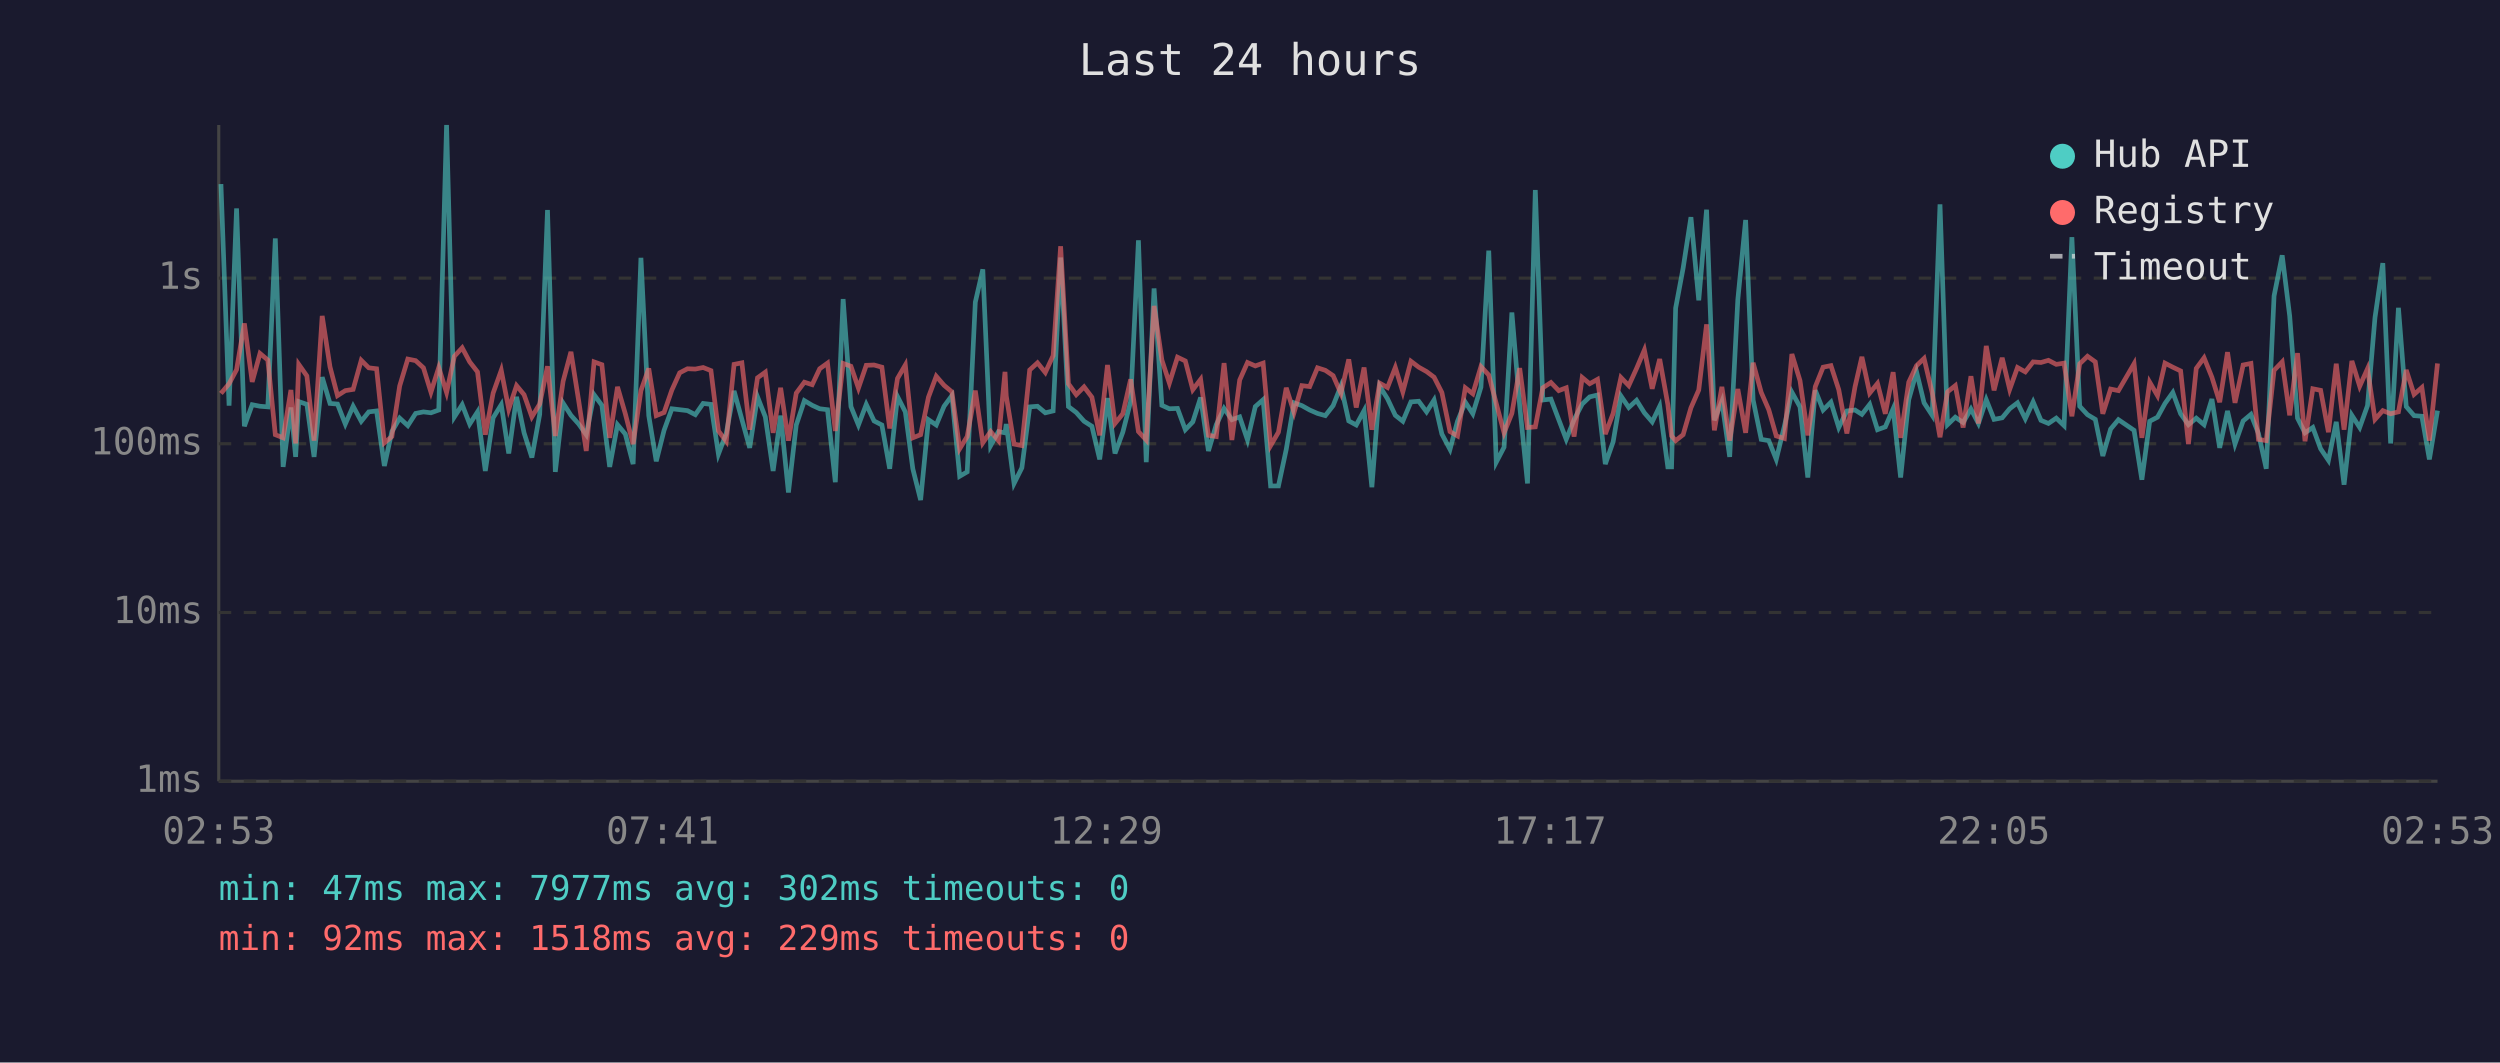
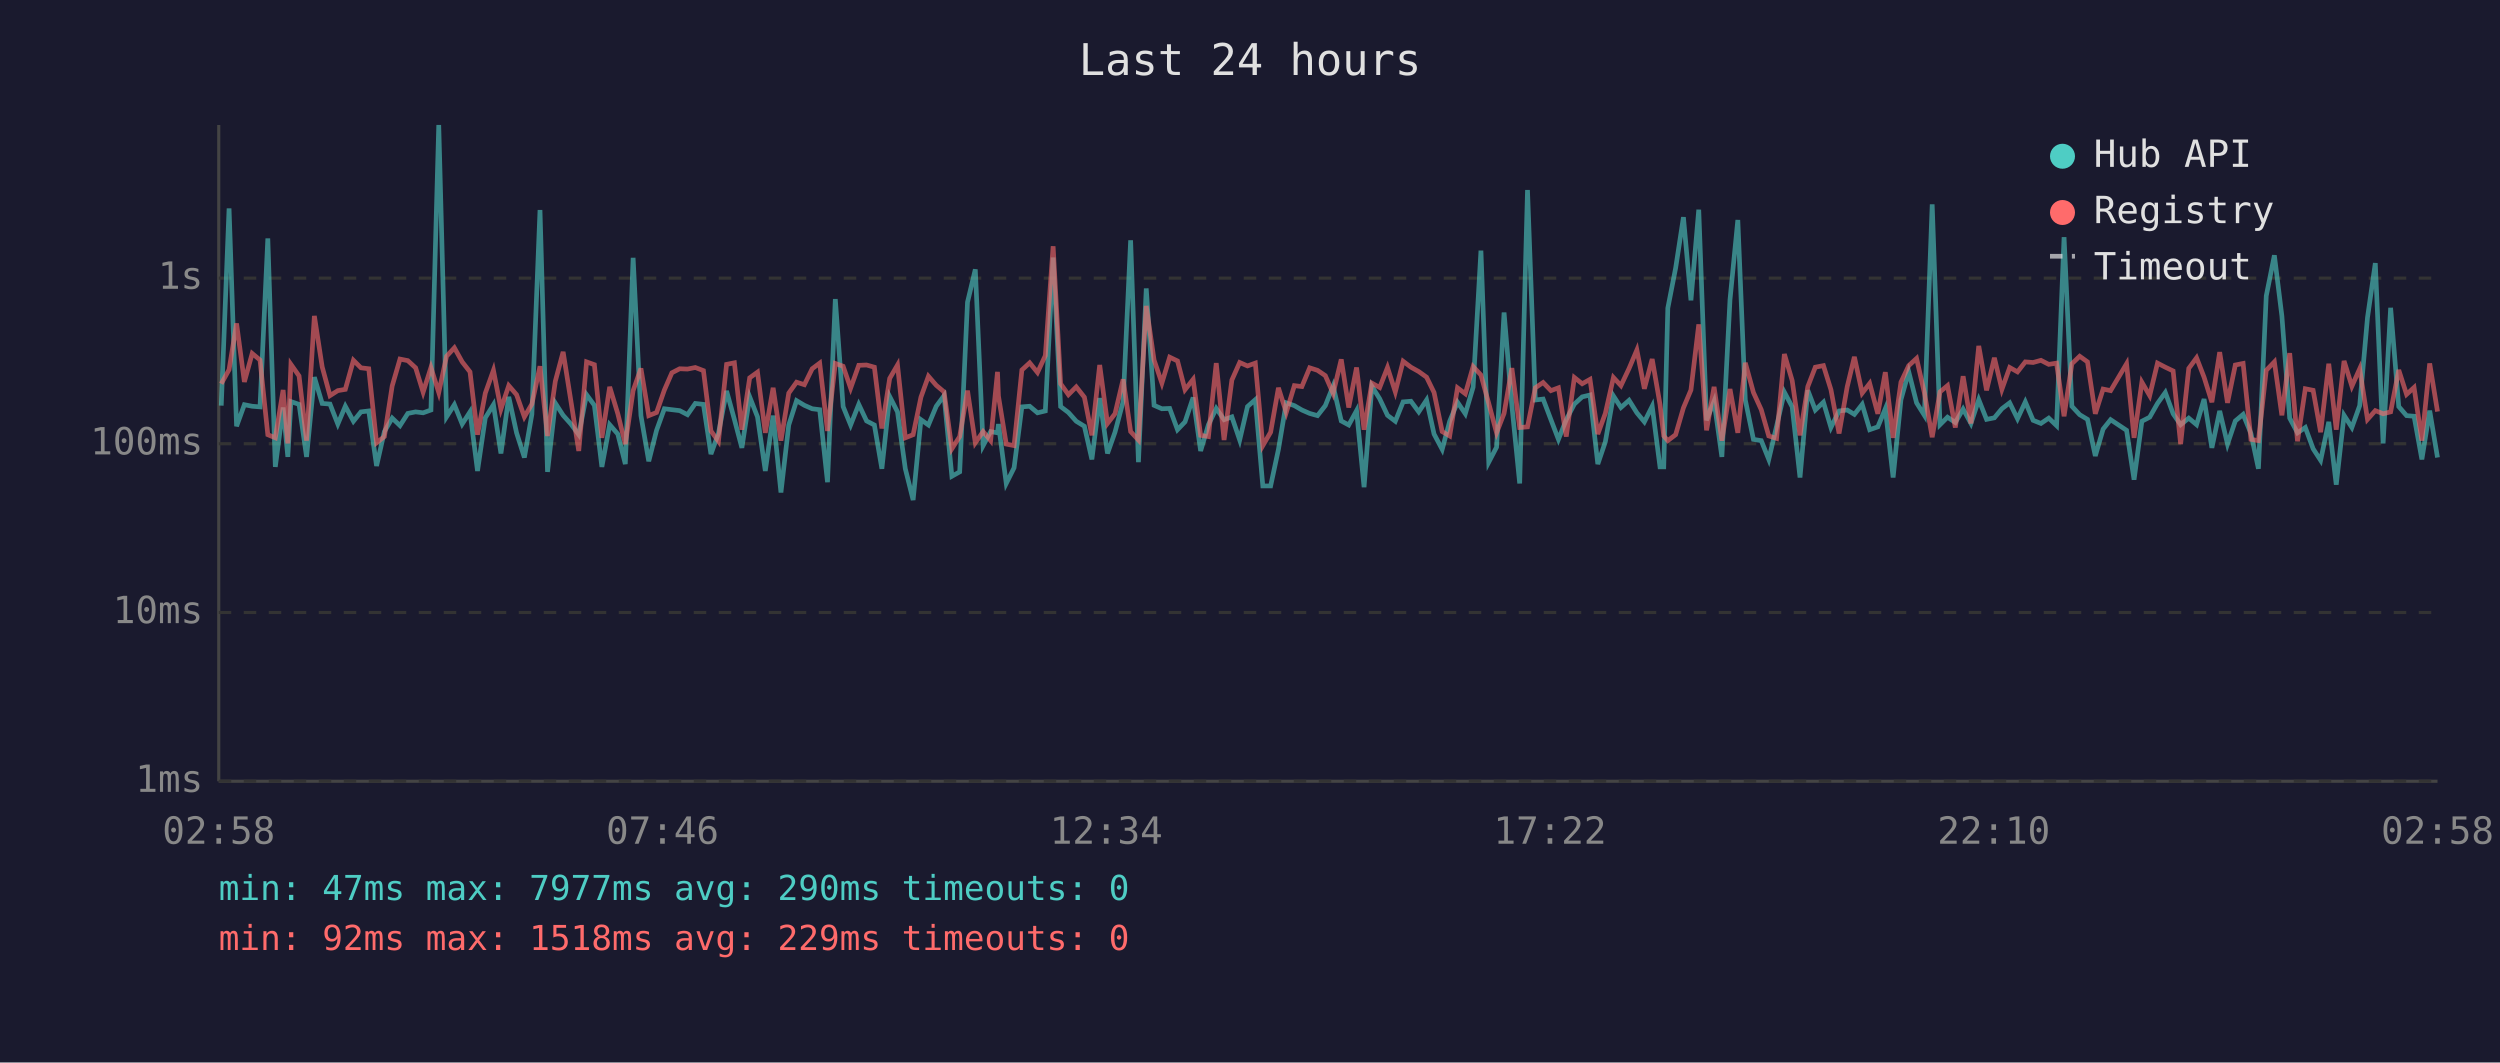
<svg xmlns="http://www.w3.org/2000/svg" viewBox="0 0 800 340" font-family="monospace" font-size="12">
  <rect width="800" height="340" fill="#1a1a2e" />
  <text x="400" y="24" fill="#e0e0e0" font-size="14" text-anchor="middle">Last 24 hours</text>
  <line x1="70" y1="40" x2="70" y2="250" stroke="#444" stroke-width="1" />
  <line x1="70" y1="250" x2="780" y2="250" stroke="#444" stroke-width="1" />
  <line x1="70" y1="250" x2="780" y2="250" stroke="#333" stroke-width="1" stroke-dasharray="4" />
  <text x="65" y="250" fill="#888" text-anchor="end" dominant-baseline="middle">1ms</text>
  <line x1="70" y1="196" x2="780" y2="196" stroke="#333" stroke-width="1" stroke-dasharray="4" />
  <text x="65" y="196" fill="#888" text-anchor="end" dominant-baseline="middle">10ms</text>
  <line x1="70" y1="142" x2="780" y2="142" stroke="#333" stroke-width="1" stroke-dasharray="4" />
  <text x="65" y="142" fill="#888" text-anchor="end" dominant-baseline="middle">100ms</text>
  <line x1="70" y1="89" x2="780" y2="89" stroke="#333" stroke-width="1" stroke-dasharray="4" />
  <text x="65" y="89" fill="#888" text-anchor="end" dominant-baseline="middle">1s</text>
-   <text x="70" y="270" fill="#888" text-anchor="middle">02:53</text>
-   <text x="212" y="270" fill="#888" text-anchor="middle">07:41</text>
-   <text x="354" y="270" fill="#888" text-anchor="middle">12:29</text>
-   <text x="496" y="270" fill="#888" text-anchor="middle">17:17</text>
-   <text x="638" y="270" fill="#888" text-anchor="middle">22:05</text>
-   <text x="780" y="270" fill="#888" text-anchor="middle">02:53</text>
-   <polyline points="70.7,58.9 73.3,129.8 75.7,66.7 78.2,136.4 80.7,129.5 83.2,130.0 85.7,130.2 88.1,76.3 90.6,149.4 93.1,130.4 94.6,146.2 95.6,128.5 98.2,129.4 100.5,146.2 103.1,120.7 105.6,129.1 108.0,129.3 110.5,135.7 113.0,130.0 115.6,134.8 118.0,131.8 120.5,131.5 123.0,149.1 125.4,138.1 127.9,133.8 130.5,136.2 133.0,132.3 135.5,131.8 137.9,132.1 140.4,131.2 142.9,40.0 145.4,133.4 147.9,129.5 150.3,135.7 152.8,131.8 155.3,150.7 157.8,133.7 160.4,129.5 162.8,145.1 165.3,127.0 167.7,138.5 170.2,146.4 172.7,132.6 175.2,67.2 177.7,151.0 180.2,129.0 182.7,132.9 185.2,135.7 187.6,139.1 190.1,126.3 192.6,129.7 195.1,149.4 197.6,135.9 200.1,138.9 202.6,148.5 205.1,82.5 207.6,133.0 210.0,147.6 212.5,137.7 215.0,130.8 217.5,131.1 220.0,131.4 222.5,132.7 225.0,129.1 227.5,129.4 229.9,145.3 232.4,138.7 234.9,125.1 237.4,134.2 239.9,143.3 242.4,127.0 244.9,133.4 247.4,150.7 249.8,133.0 252.3,157.6 254.8,136.0 257.4,128.2 259.9,129.7 262.3,130.8 264.8,131.1 267.3,154.3 269.8,95.7 272.3,130.1 274.7,136.0 277.2,129.4 279.7,134.7 282.2,136.0 284.7,150.0 287.2,126.9 289.7,131.8 292.1,150.0 294.6,160.0 297.1,134.3 299.6,136.0 302.1,130.0 304.6,126.6 307.1,152.4 309.5,151.0 312.1,96.7 314.5,86.2 317.0,142.6 319.5,138.1 321.6,138.5 322.0,135.7 324.5,154.7 327.0,149.7 329.5,130.2 332.0,130.0 334.5,132.1 337.0,131.5 339.4,82.4 341.9,130.1 344.4,132.0 346.9,134.8 349.4,136.4 351.9,147.0 354.4,127.4 356.8,145.1 359.3,138.3 361.8,128.5 364.3,76.9 366.8,147.9 369.3,92.3 371.8,129.7 374.2,130.8 376.8,130.7 379.3,137.5 381.7,135.0 384.2,127.2 386.7,144.3 389.2,135.9 391.7,130.7 394.2,134.3 396.7,133.4 399.2,140.8 401.7,130.1 404.2,127.9 406.6,155.5 409.1,155.5 411.6,143.8 414.1,128.9 416.6,129.8 419.1,131.2 421.6,132.3 424.1,133.0 426.6,129.8 429.1,123.5 431.6,134.7 434.0,136.0 436.5,131.4 439.0,155.9 441.5,123.6 444.0,127.6 446.5,132.9 448.9,134.8 451.5,128.6 454.0,128.4 456.5,131.8 458.9,128.0 461.4,138.9 464.0,143.8 466.4,134.8 468.9,128.7 471.3,132.4 473.9,123.9 476.4,80.2 478.8,147.9 481.3,143.1 483.8,100.0 486.3,129.8 488.8,154.7 491.3,60.8 493.7,128.0 496.3,127.7 498.8,134.3 501.2,140.6 503.7,134.3 506.3,129.3 508.7,127.0 511.2,126.4 513.7,148.5 516.2,141.4 518.7,126.7 521.2,130.4 523.7,128.1 526.2,132.1 528.7,135.0 531.1,130.0 533.7,149.4 534.9,149.4 536.2,98.6 538.6,85.8 541.1,69.5 543.6,96.1 546.1,67.1 548.6,134.5 551.0,128.4 553.5,146.2 556.1,95.9 558.6,70.4 561.0,128.0 563.6,140.6 566.0,141.0 568.4,147.0 571.0,136.4 573.4,125.5 576.0,130.2 578.5,152.8 580.9,124.9 583.4,131.2 585.9,128.7 588.4,136.8 591.0,131.5 593.6,131.2 595.8,132.6 598.3,129.4 600.8,137.5 603.3,136.6 605.8,130.8 608.2,152.8 610.8,127.9 613.3,119.0 615.7,128.9 618.3,132.9 620.8,65.4 623.2,135.9 625.7,133.5 628.2,135.2 630.7,130.9 633.1,135.5 635.6,127.9 638.1,134.2 640.7,133.7 643.1,130.8 645.6,128.9 648.1,134.0 650.6,128.6 653.1,134.5 655.5,135.5 658.0,133.8 660.5,136.2 663.0,75.9 665.5,130.0 668.0,132.7 670.5,134.2 672.9,145.9 675.4,137.3 677.9,134.3 682.9,137.7 685.4,153.5 687.9,134.8 690.4,133.5 692.8,129.1 695.3,125.6 697.8,132.4 700.3,135.9 702.8,133.8 705.3,135.9 707.8,127.7 710.3,143.3 712.8,131.5 715.2,142.1 717.8,134.7 720.3,132.6 722.7,138.7 725.2,150.0 727.7,94.7 730.3,81.7 732.7,101.1 735.2,133.8 737.6,138.5 740.1,136.8 742.6,143.6 745.1,147.3 747.6,135.0 750.1,155.1 752.6,132.9 755.1,136.8 757.6,129.8 760.0,101.6 762.5,84.2 765.0,141.9 767.5,98.5 770.0,130.1 772.5,133.0 775.0,133.2 777.4,147.0 780.0,131.4" fill="none" stroke="#4ecdc4" stroke-width="1.5" opacity="0.6" />
-   <polyline points="70.7,125.9 73.3,122.8 75.7,118.3 78.2,103.5 80.7,122.2 83.2,113.1 85.7,115.2 88.1,139.1 90.6,140.1 93.1,124.8 94.6,141.9 95.6,116.6 98.2,120.3 100.5,141.0 103.1,101.1 105.6,117.4 108.0,126.6 110.5,125.0 113.0,124.6 115.6,115.3 118.0,117.7 120.5,118.0 123.0,141.7 125.4,139.7 127.9,123.5 130.5,114.9 133.0,115.4 135.5,117.7 137.9,125.5 140.4,117.6 142.9,125.6 145.4,114.0 147.9,111.3 150.3,115.8 152.8,119.0 155.3,139.1 157.8,125.8 160.4,118.5 162.8,130.9 165.3,123.4 167.7,126.3 170.2,133.4 172.7,129.3 175.2,117.2 177.7,139.5 180.2,122.0 182.7,112.6 185.2,128.4 187.6,144.3 190.1,115.8 192.6,116.7 195.1,140.1 197.6,123.8 200.1,132.4 202.6,142.1 205.1,125.0 207.6,117.9 210.0,133.0 212.5,132.0 215.0,124.8 217.5,119.3 220.0,118.0 222.5,118.1 225.0,117.6 227.5,118.6 229.9,137.9 232.4,141.2 234.9,116.6 237.4,116.1 239.9,137.5 242.4,120.9 244.9,119.1 247.4,138.5 249.8,124.1 252.3,141.0 254.8,125.8 257.4,122.3 259.9,123.1 262.3,118.0 264.8,116.2 267.3,137.9 269.8,116.3 272.3,117.2 274.7,124.2 277.2,116.9 279.7,116.8 282.2,117.5 284.7,137.1 287.2,121.1 289.7,116.8 292.1,140.1 294.6,139.1 297.1,127.1 299.6,120.4 302.1,123.3 304.6,125.4 307.1,143.6 309.5,139.7 312.1,125.0 314.5,141.7 317.0,138.1 319.5,141.0 321.6,119.0 322.0,126.7 324.5,142.1 327.0,142.6 329.5,118.4 332.0,116.1 334.5,119.2 337.0,113.8 339.4,78.8 341.9,122.8 344.4,126.3 346.9,123.8 349.4,127.1 351.9,139.3 354.4,116.8 356.8,135.5 359.3,132.4 361.8,121.4 364.3,138.1 366.8,140.8 369.3,97.9 371.8,115.2 374.2,122.6 376.8,114.3 379.3,115.5 381.7,124.7 384.2,121.4 386.7,139.3 389.2,139.7 391.7,116.2 394.2,140.8 396.7,121.6 399.2,116.0 401.7,117.1 404.2,116.2 406.6,142.6 409.1,138.3 411.6,124.1 414.1,132.0 416.6,123.4 419.1,123.7 421.6,117.7 424.1,118.5 426.6,120.2 429.1,125.9 431.6,115.0 434.0,130.4 436.5,117.6 439.0,137.5 441.5,122.6 444.0,124.0 446.5,117.6 448.9,125.4 451.5,115.6 454.0,117.5 456.5,118.9 458.9,120.7 461.4,125.6 464.0,138.1 466.4,139.5 468.9,124.1 471.3,126.0 473.9,117.3 476.4,120.0 478.8,129.1 481.3,138.5 483.8,132.3 486.3,117.8 488.8,136.8 491.3,136.6 493.7,124.1 496.3,122.4 498.8,125.0 501.2,124.1 503.7,139.7 506.3,120.8 508.7,122.8 511.2,121.4 513.7,138.9 516.2,132.3 518.7,120.8 521.2,123.4 523.7,117.9 526.2,112.0 528.7,124.4 531.1,114.9 533.7,129.4 534.9,139.5 536.2,141.0 538.6,139.1 541.1,130.5 543.6,124.8 546.1,103.8 548.6,137.7 551.0,123.8 553.5,141.0 556.1,124.5 558.6,138.5 561.0,116.1 563.6,125.6 566.0,131.1 568.4,139.5 571.0,140.3 573.4,113.3 576.0,121.8 578.5,139.3 580.9,123.7 583.4,117.5 585.9,117.0 588.4,124.7 591.0,138.7 593.6,123.8 595.8,114.2 598.3,125.8 600.8,122.7 603.3,132.4 605.8,119.1 608.2,140.1 610.8,122.3 613.3,117.0 615.7,114.7 618.3,125.7 620.8,139.9 623.2,125.4 625.7,123.4 628.2,136.8 630.7,120.4 633.1,135.5 635.6,110.7 638.1,124.9 640.7,114.5 643.1,124.6 645.6,117.6 648.1,119.0 650.6,115.8 653.1,116.0 655.5,115.3 658.0,116.6 660.5,116.2 663.0,133.2 665.5,116.4 668.0,114.0 670.5,115.8 672.9,132.4 675.4,124.5 677.9,125.0 682.9,116.4 685.4,140.1 687.9,122.3 690.4,126.6 692.8,116.2 695.3,117.5 697.8,118.7 700.3,142.1 702.8,117.9 705.3,114.5 707.8,120.7 710.3,128.7 712.8,112.7 715.2,128.9 717.8,116.8 720.3,116.3 722.7,140.6 725.2,141.0 727.7,118.5 730.3,115.8 732.7,132.9 735.2,113.0 737.6,141.2 740.1,124.4 742.6,124.9 745.1,138.3 747.6,116.4 750.1,137.5 752.6,115.5 755.1,123.6 757.6,118.0 760.0,134.2 762.5,131.4 765.0,132.4 767.5,131.8 770.0,118.4 772.5,126.2 775.0,124.0 777.4,141.0 780.0,116.3" fill="none" stroke="#ff6b6b" stroke-width="1.5" opacity="0.6" />
+   <text x="70" y="270" fill="#888" text-anchor="middle">02:58</text>
+   <text x="212" y="270" fill="#888" text-anchor="middle">07:46</text>
+   <text x="354" y="270" fill="#888" text-anchor="middle">12:34</text>
+   <text x="496" y="270" fill="#888" text-anchor="middle">17:22</text>
+   <text x="638" y="270" fill="#888" text-anchor="middle">22:10</text>
+   <text x="780" y="270" fill="#888" text-anchor="middle">02:58</text>
+   <polyline points="70.8,129.8 73.3,66.7 75.7,136.4 78.2,129.5 80.7,130.0 83.2,130.2 85.7,76.3 88.1,149.4 90.6,130.4 92.1,146.2 93.1,128.5 95.7,129.4 98.1,146.2 100.6,120.7 103.1,129.1 105.6,129.3 108.1,135.7 110.5,130.0 113.1,134.8 115.5,131.8 118.0,131.5 120.5,149.1 123.0,138.1 125.5,133.8 128.0,136.2 130.5,132.3 133.0,131.8 135.4,132.1 137.9,131.2 140.4,40.0 142.9,133.4 145.4,129.5 147.9,135.7 150.4,131.8 152.8,150.7 155.3,133.7 157.9,129.5 160.3,145.1 162.8,127.0 165.3,138.5 167.8,146.4 170.2,132.6 172.8,67.2 175.2,151.0 177.7,129.0 180.2,132.9 182.7,135.7 185.2,139.1 187.7,126.3 190.2,129.7 192.6,149.4 195.1,135.9 197.7,138.9 200.1,148.5 202.6,82.5 205.1,133.0 207.6,147.6 210.1,137.7 212.6,130.8 215.0,131.1 217.5,131.4 220.0,132.7 222.5,129.1 225.1,129.4 227.5,145.3 229.9,138.7 232.5,125.1 235.0,134.2 237.4,143.3 239.9,127.0 242.4,133.4 244.9,150.7 247.4,133.0 249.9,157.6 252.4,136.0 254.9,128.2 257.4,129.7 259.9,130.8 262.3,131.1 264.8,154.3 267.3,95.7 269.8,130.1 272.2,136.0 274.8,129.4 277.3,134.7 279.8,136.0 282.2,150.0 284.7,126.9 287.2,131.8 289.7,150.0 292.2,160.0 294.7,134.3 297.1,136.0 299.6,130.0 302.1,126.6 304.6,152.4 307.1,151.0 309.6,96.7 312.1,86.2 314.6,142.6 317.0,138.1 319.2,138.5 319.5,135.7 322.0,154.7 324.5,149.7 327.0,130.2 329.5,130.0 332.0,132.1 334.5,131.5 337.0,82.4 339.4,130.1 341.9,132.0 344.4,134.8 347.0,136.4 349.4,147.0 351.9,127.4 354.4,145.1 356.8,138.3 359.4,128.5 361.8,76.9 364.3,147.9 366.8,92.3 369.3,129.7 371.8,130.8 374.3,130.7 376.8,137.5 379.2,135.0 381.8,127.2 384.2,144.3 386.7,135.9 389.2,130.7 391.7,134.3 394.2,133.4 396.7,140.8 399.2,130.1 401.7,127.9 404.1,155.5 406.6,155.5 409.1,143.8 411.6,128.9 414.2,129.8 416.6,131.2 419.1,132.3 421.6,133.0 424.1,129.8 426.6,123.5 429.2,134.7 431.6,136.0 434.1,131.4 436.5,155.9 439.0,123.6 441.5,127.6 444.0,132.9 446.5,134.8 449.0,128.6 451.5,128.4 454.0,131.8 456.5,128.0 458.9,138.9 461.5,143.8 463.9,134.8 466.4,128.7 468.9,132.4 471.4,123.9 473.9,80.2 476.4,147.9 478.9,143.1 481.3,100.0 483.8,129.8 486.3,154.7 488.8,60.8 491.3,128.0 493.8,127.7 496.3,134.3 498.7,140.6 501.2,134.3 503.8,129.3 506.3,127.0 508.8,126.4 511.3,148.5 513.7,141.4 516.3,126.7 518.7,130.4 521.3,128.1 523.8,132.1 526.2,135.0 528.7,130.0 531.2,149.4 532.4,149.4 533.7,98.6 536.2,85.8 538.7,69.5 541.1,96.1 543.6,67.1 546.1,134.5 548.5,128.4 551.0,146.2 553.6,95.9 556.1,70.4 558.5,128.0 561.1,140.6 563.6,141.0 566.0,147.0 568.5,136.4 571.0,125.5 573.5,130.2 576.0,152.8 578.5,124.9 580.9,131.2 583.5,128.7 585.9,136.8 588.5,131.5 591.1,131.2 593.4,132.6 595.9,129.4 598.3,137.5 600.9,136.6 603.3,130.8 605.8,152.8 608.3,127.9 610.8,119.0 613.3,128.9 615.8,132.9 618.3,65.4 620.8,135.9 623.2,133.5 625.7,135.2 628.2,130.9 630.7,135.5 633.2,127.9 635.7,134.2 638.2,133.7 640.6,130.8 643.1,128.9 645.6,134.0 648.1,128.6 650.6,134.5 653.1,135.5 655.6,133.8 658.1,136.2 660.5,75.9 663.0,130.0 665.5,132.7 668.0,134.2 670.5,145.9 673.0,137.3 675.4,134.3 680.5,137.7 682.9,153.5 685.4,134.8 687.9,133.5 690.4,129.1 692.9,125.6 695.4,132.4 697.8,135.9 700.4,133.8 702.9,135.9 705.3,127.7 707.8,143.3 710.3,131.5 712.8,142.1 715.3,134.7 717.8,132.6 720.3,138.7 722.7,150.0 725.2,94.7 727.8,81.7 730.2,101.1 732.7,133.8 735.2,138.5 737.7,136.8 740.2,143.6 742.6,147.3 745.2,135.0 747.6,155.1 750.1,132.9 752.6,136.8 755.1,129.8 757.6,101.6 760.1,84.2 762.6,141.9 765.0,98.5 767.6,130.1 770.1,133.0 772.5,133.2 775.0,147.0 777.5,131.4 780.0,146.4" fill="none" stroke="#4ecdc4" stroke-width="1.5" opacity="0.6" />
+   <polyline points="70.8,122.8 73.3,118.3 75.7,103.5 78.2,122.2 80.7,113.1 83.2,115.2 85.7,139.1 88.1,140.1 90.6,124.8 92.1,141.9 93.1,116.6 95.7,120.3 98.1,141.0 100.6,101.1 103.1,117.4 105.6,126.6 108.1,125.0 110.5,124.6 113.1,115.3 115.5,117.7 118.0,118.0 120.5,141.7 123.0,139.7 125.5,123.5 128.0,114.9 130.5,115.4 133.0,117.7 135.4,125.5 137.9,117.6 140.4,125.6 142.9,114.0 145.4,111.3 147.9,115.8 150.4,119.0 152.8,139.1 155.3,125.8 157.9,118.5 160.3,130.9 162.8,123.4 165.3,126.3 167.8,133.4 170.2,129.3 172.8,117.2 175.2,139.5 177.7,122.0 180.2,112.6 182.7,128.4 185.2,144.3 187.7,115.8 190.2,116.7 192.6,140.1 195.1,123.8 197.7,132.4 200.1,142.1 202.6,125.0 205.1,117.9 207.6,133.0 210.1,132.0 212.6,124.8 215.0,119.3 217.5,118.0 220.0,118.1 222.5,117.6 225.1,118.6 227.5,137.9 229.9,141.2 232.5,116.6 235.0,116.1 237.4,137.5 239.9,120.9 242.4,119.1 244.9,138.5 247.4,124.1 249.9,141.0 252.4,125.8 254.9,122.3 257.4,123.1 259.9,118.0 262.3,116.2 264.8,137.9 267.3,116.3 269.8,117.2 272.2,124.2 274.8,116.9 277.3,116.8 279.8,117.5 282.2,137.1 284.7,121.1 287.2,116.8 289.7,140.1 292.2,139.1 294.7,127.1 297.1,120.4 299.6,123.3 302.1,125.4 304.6,143.6 307.1,139.7 309.6,125.0 312.1,141.7 314.6,138.1 317.0,141.0 319.2,119.0 319.5,126.7 322.0,142.1 324.5,142.6 327.0,118.4 329.5,116.1 332.0,119.2 334.5,113.8 337.0,78.8 339.4,122.8 341.9,126.3 344.4,123.8 347.0,127.1 349.4,139.3 351.9,116.8 354.4,135.5 356.8,132.4 359.4,121.4 361.8,138.1 364.3,140.8 366.8,97.9 369.3,115.2 371.8,122.6 374.3,114.3 376.8,115.5 379.2,124.7 381.8,121.4 384.2,139.3 386.7,139.7 389.2,116.2 391.7,140.8 394.2,121.6 396.7,116.0 399.2,117.1 401.7,116.2 404.1,142.6 406.6,138.3 409.1,124.1 411.6,132.0 414.2,123.4 416.6,123.7 419.1,117.7 421.6,118.5 424.1,120.2 426.6,125.9 429.2,115.0 431.6,130.4 434.1,117.6 436.5,137.5 439.0,122.6 441.5,124.0 444.0,117.6 446.5,125.4 449.0,115.6 451.5,117.5 454.0,118.9 456.5,120.7 458.9,125.6 461.5,138.1 463.9,139.5 466.4,124.1 468.9,126.0 471.4,117.3 473.9,120.0 476.4,129.1 478.9,138.5 481.3,132.3 483.8,117.8 486.3,136.8 488.8,136.6 491.3,124.1 493.8,122.4 496.3,125.0 498.7,124.1 501.2,139.7 503.8,120.8 506.3,122.8 508.8,121.4 511.3,138.9 513.7,132.3 516.3,120.8 518.7,123.4 521.3,117.9 523.8,112.0 526.2,124.4 528.7,114.9 531.2,129.4 532.4,139.5 533.7,141.0 536.2,139.1 538.7,130.5 541.1,124.8 543.6,103.8 546.1,137.7 548.5,123.8 551.0,141.0 553.6,124.5 556.1,138.5 558.5,116.1 561.1,125.6 563.6,131.1 566.0,139.5 568.5,140.3 571.0,113.3 573.5,121.8 576.0,139.3 578.5,123.7 580.9,117.5 583.5,117.0 585.9,124.7 588.5,138.7 591.1,123.8 593.4,114.2 595.9,125.8 598.3,122.7 600.9,132.4 603.3,119.1 605.8,140.1 608.3,122.3 610.8,117.0 613.3,114.7 615.8,125.7 618.3,139.9 620.8,125.4 623.2,123.4 625.7,136.8 628.2,120.4 630.7,135.5 633.2,110.7 635.7,124.9 638.2,114.5 640.6,124.6 643.1,117.6 645.6,119.0 648.1,115.8 650.6,116.0 653.1,115.3 655.6,116.6 658.1,116.2 660.5,133.2 663.0,116.4 665.5,114.0 668.0,115.8 670.5,132.4 673.0,124.5 675.4,125.0 680.5,116.4 682.9,140.1 685.4,122.3 687.9,126.6 690.4,116.2 692.9,117.5 695.4,118.7 697.8,142.1 700.4,117.9 702.9,114.5 705.3,120.7 707.8,128.7 710.3,112.7 712.8,128.9 715.3,116.8 717.8,116.3 720.3,140.6 722.7,141.0 725.2,118.5 727.8,115.8 730.2,132.9 732.7,113.0 735.2,141.2 737.7,124.4 740.2,124.9 742.6,138.3 745.2,116.4 747.6,137.5 750.1,115.5 752.6,123.6 755.1,118.0 757.6,134.2 760.1,131.4 762.6,132.4 765.0,131.8 767.6,118.4 770.1,126.2 772.5,124.0 775.0,141.0 777.5,116.3 780.0,131.7" fill="none" stroke="#ff6b6b" stroke-width="1.5" opacity="0.6" />
  <circle cx="660" cy="50" r="4" fill="#4ecdc4" />
  <text x="670" y="50" fill="#e0e0e0" dominant-baseline="middle">Hub API</text>
  <circle cx="660" cy="68" r="4" fill="#ff6b6b" />
  <text x="670" y="68" fill="#e0e0e0" dominant-baseline="middle">Registry</text>
  <line x1="656" y1="82" x2="664" y2="82" stroke="#e0e0e0" stroke-width="1.5" stroke-dasharray="4,3" opacity="0.7" />
  <text x="670" y="86" fill="#e0e0e0" dominant-baseline="middle">Timeout</text>
-   <text x="70" y="288" fill="#4ecdc4" font-size="11">min: 47ms  max: 7977ms  avg: 302ms  timeouts: 0</text>
+   <text x="70" y="288" fill="#4ecdc4" font-size="11">min: 47ms  max: 7977ms  avg: 290ms  timeouts: 0</text>
  <text x="70" y="304" fill="#ff6b6b" font-size="11">min: 92ms  max: 1518ms  avg: 229ms  timeouts: 0</text>
</svg>
